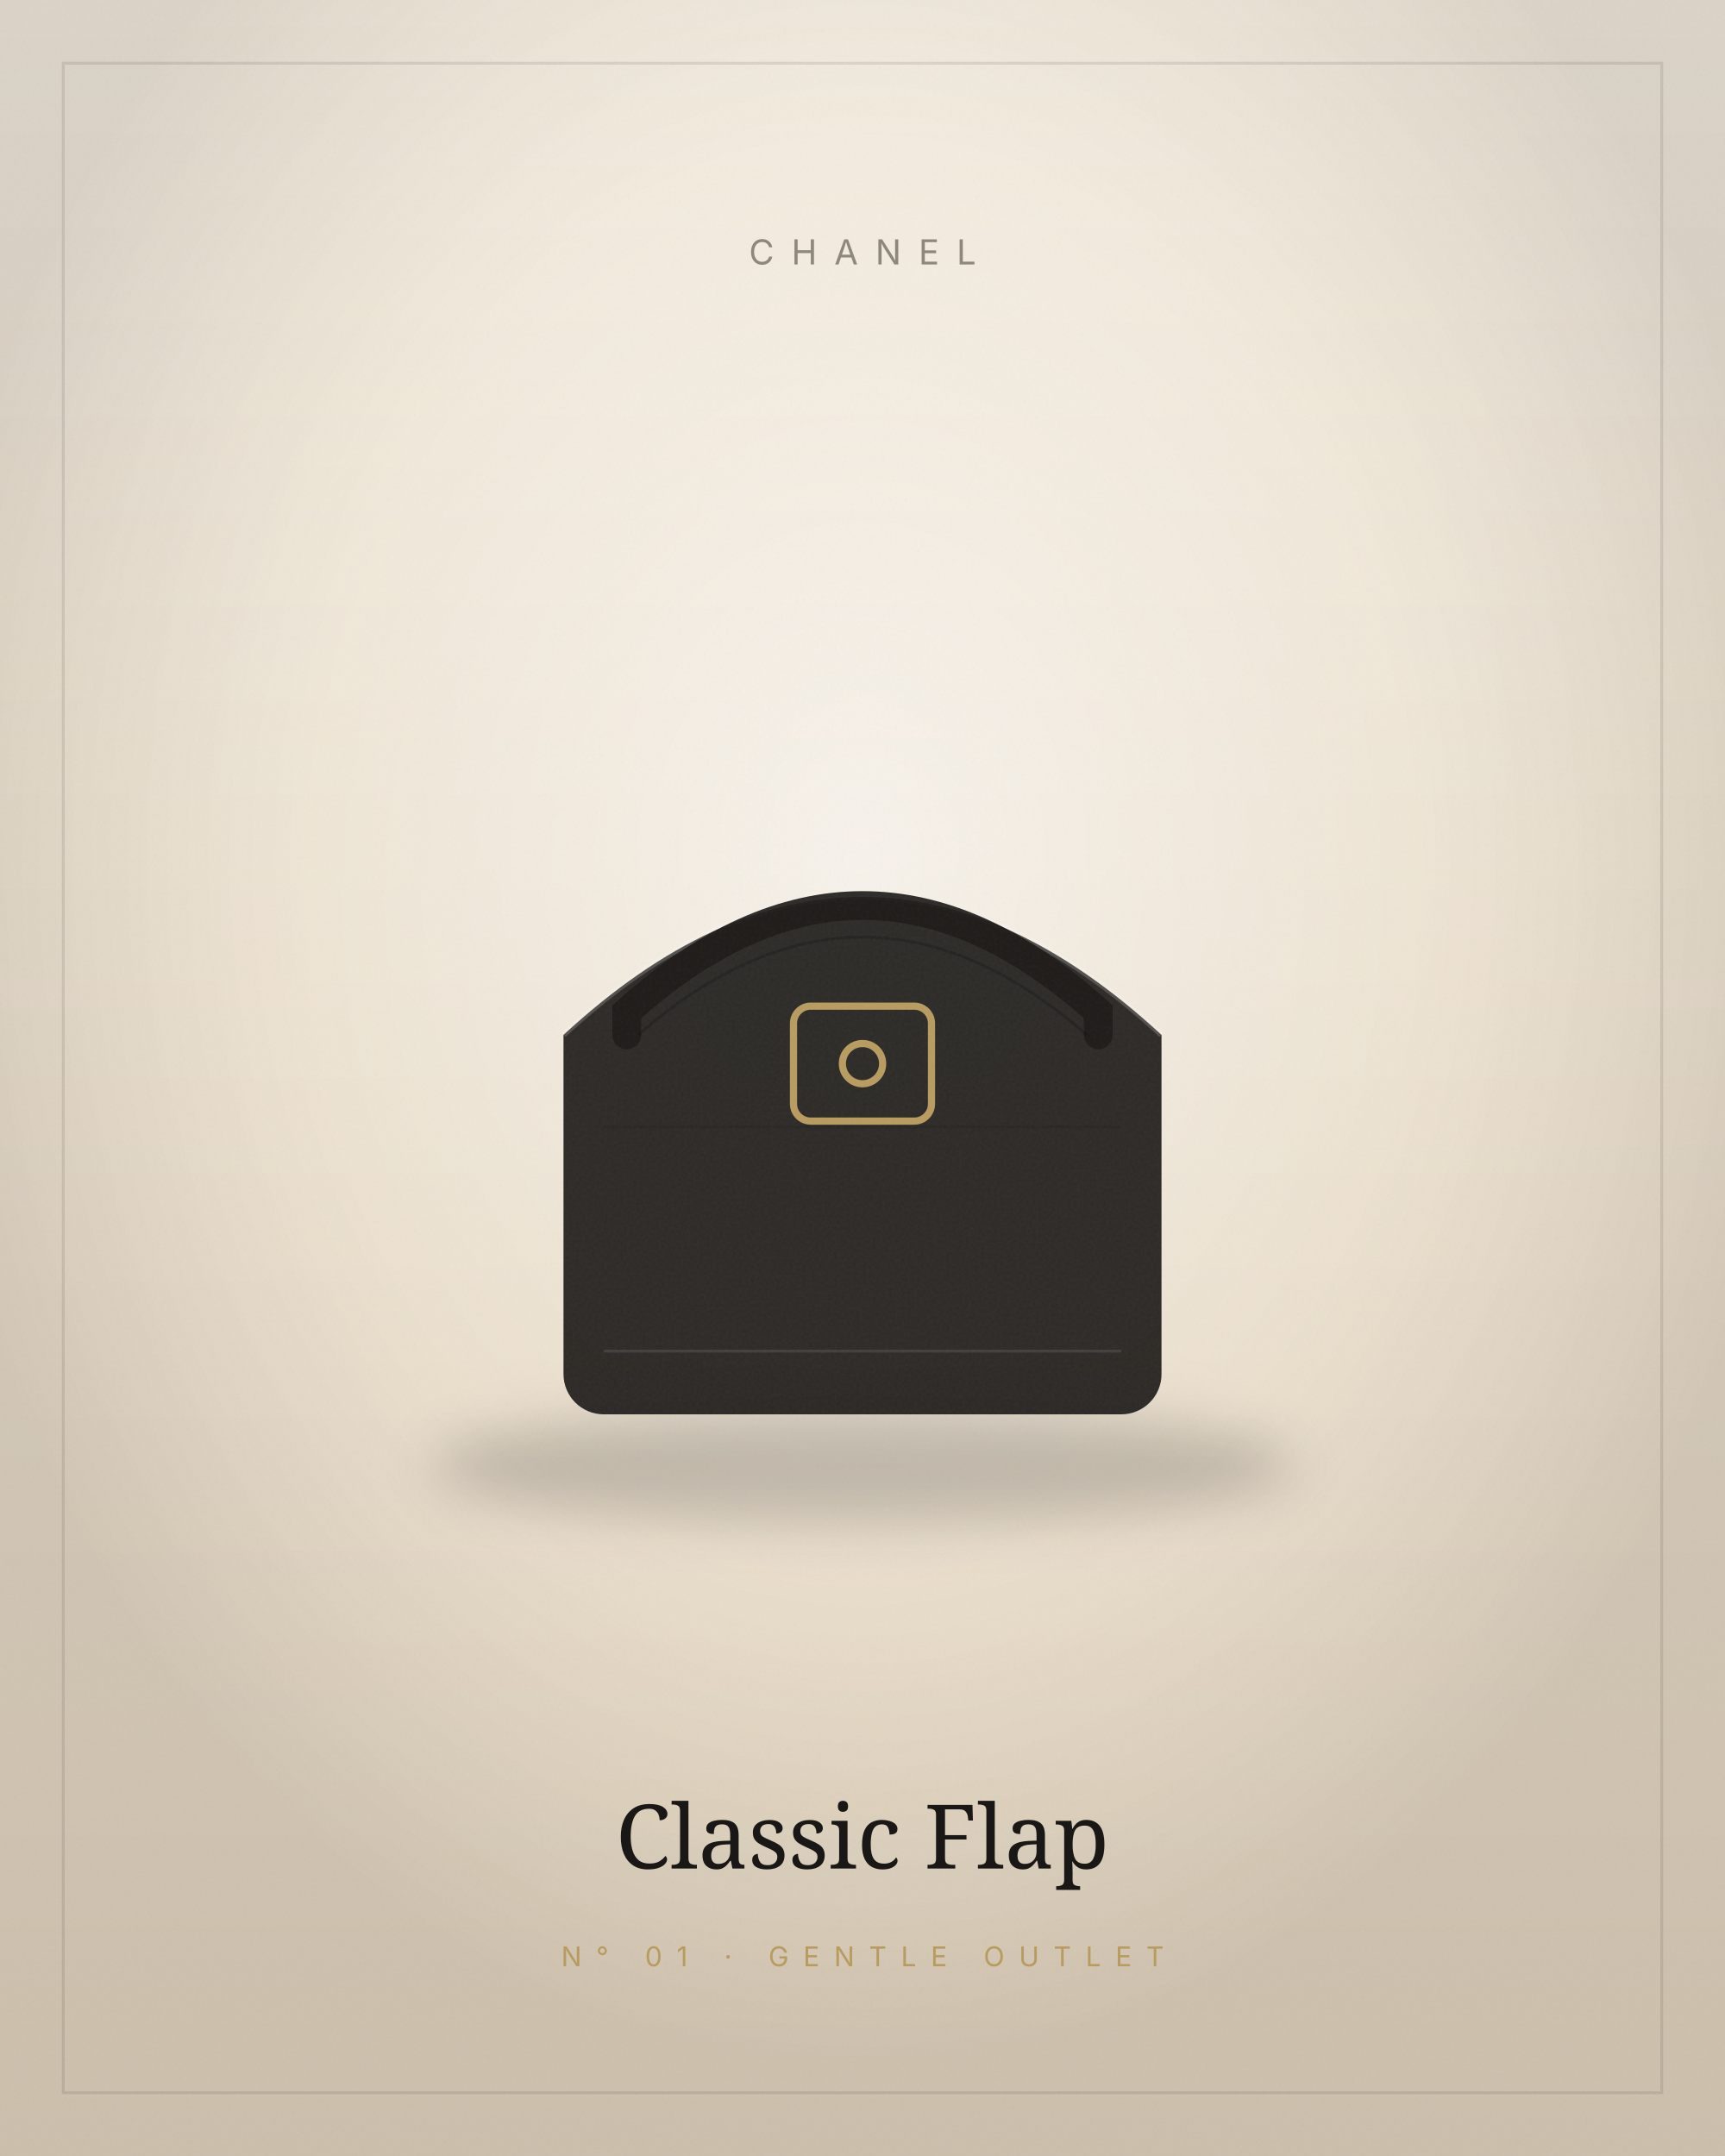
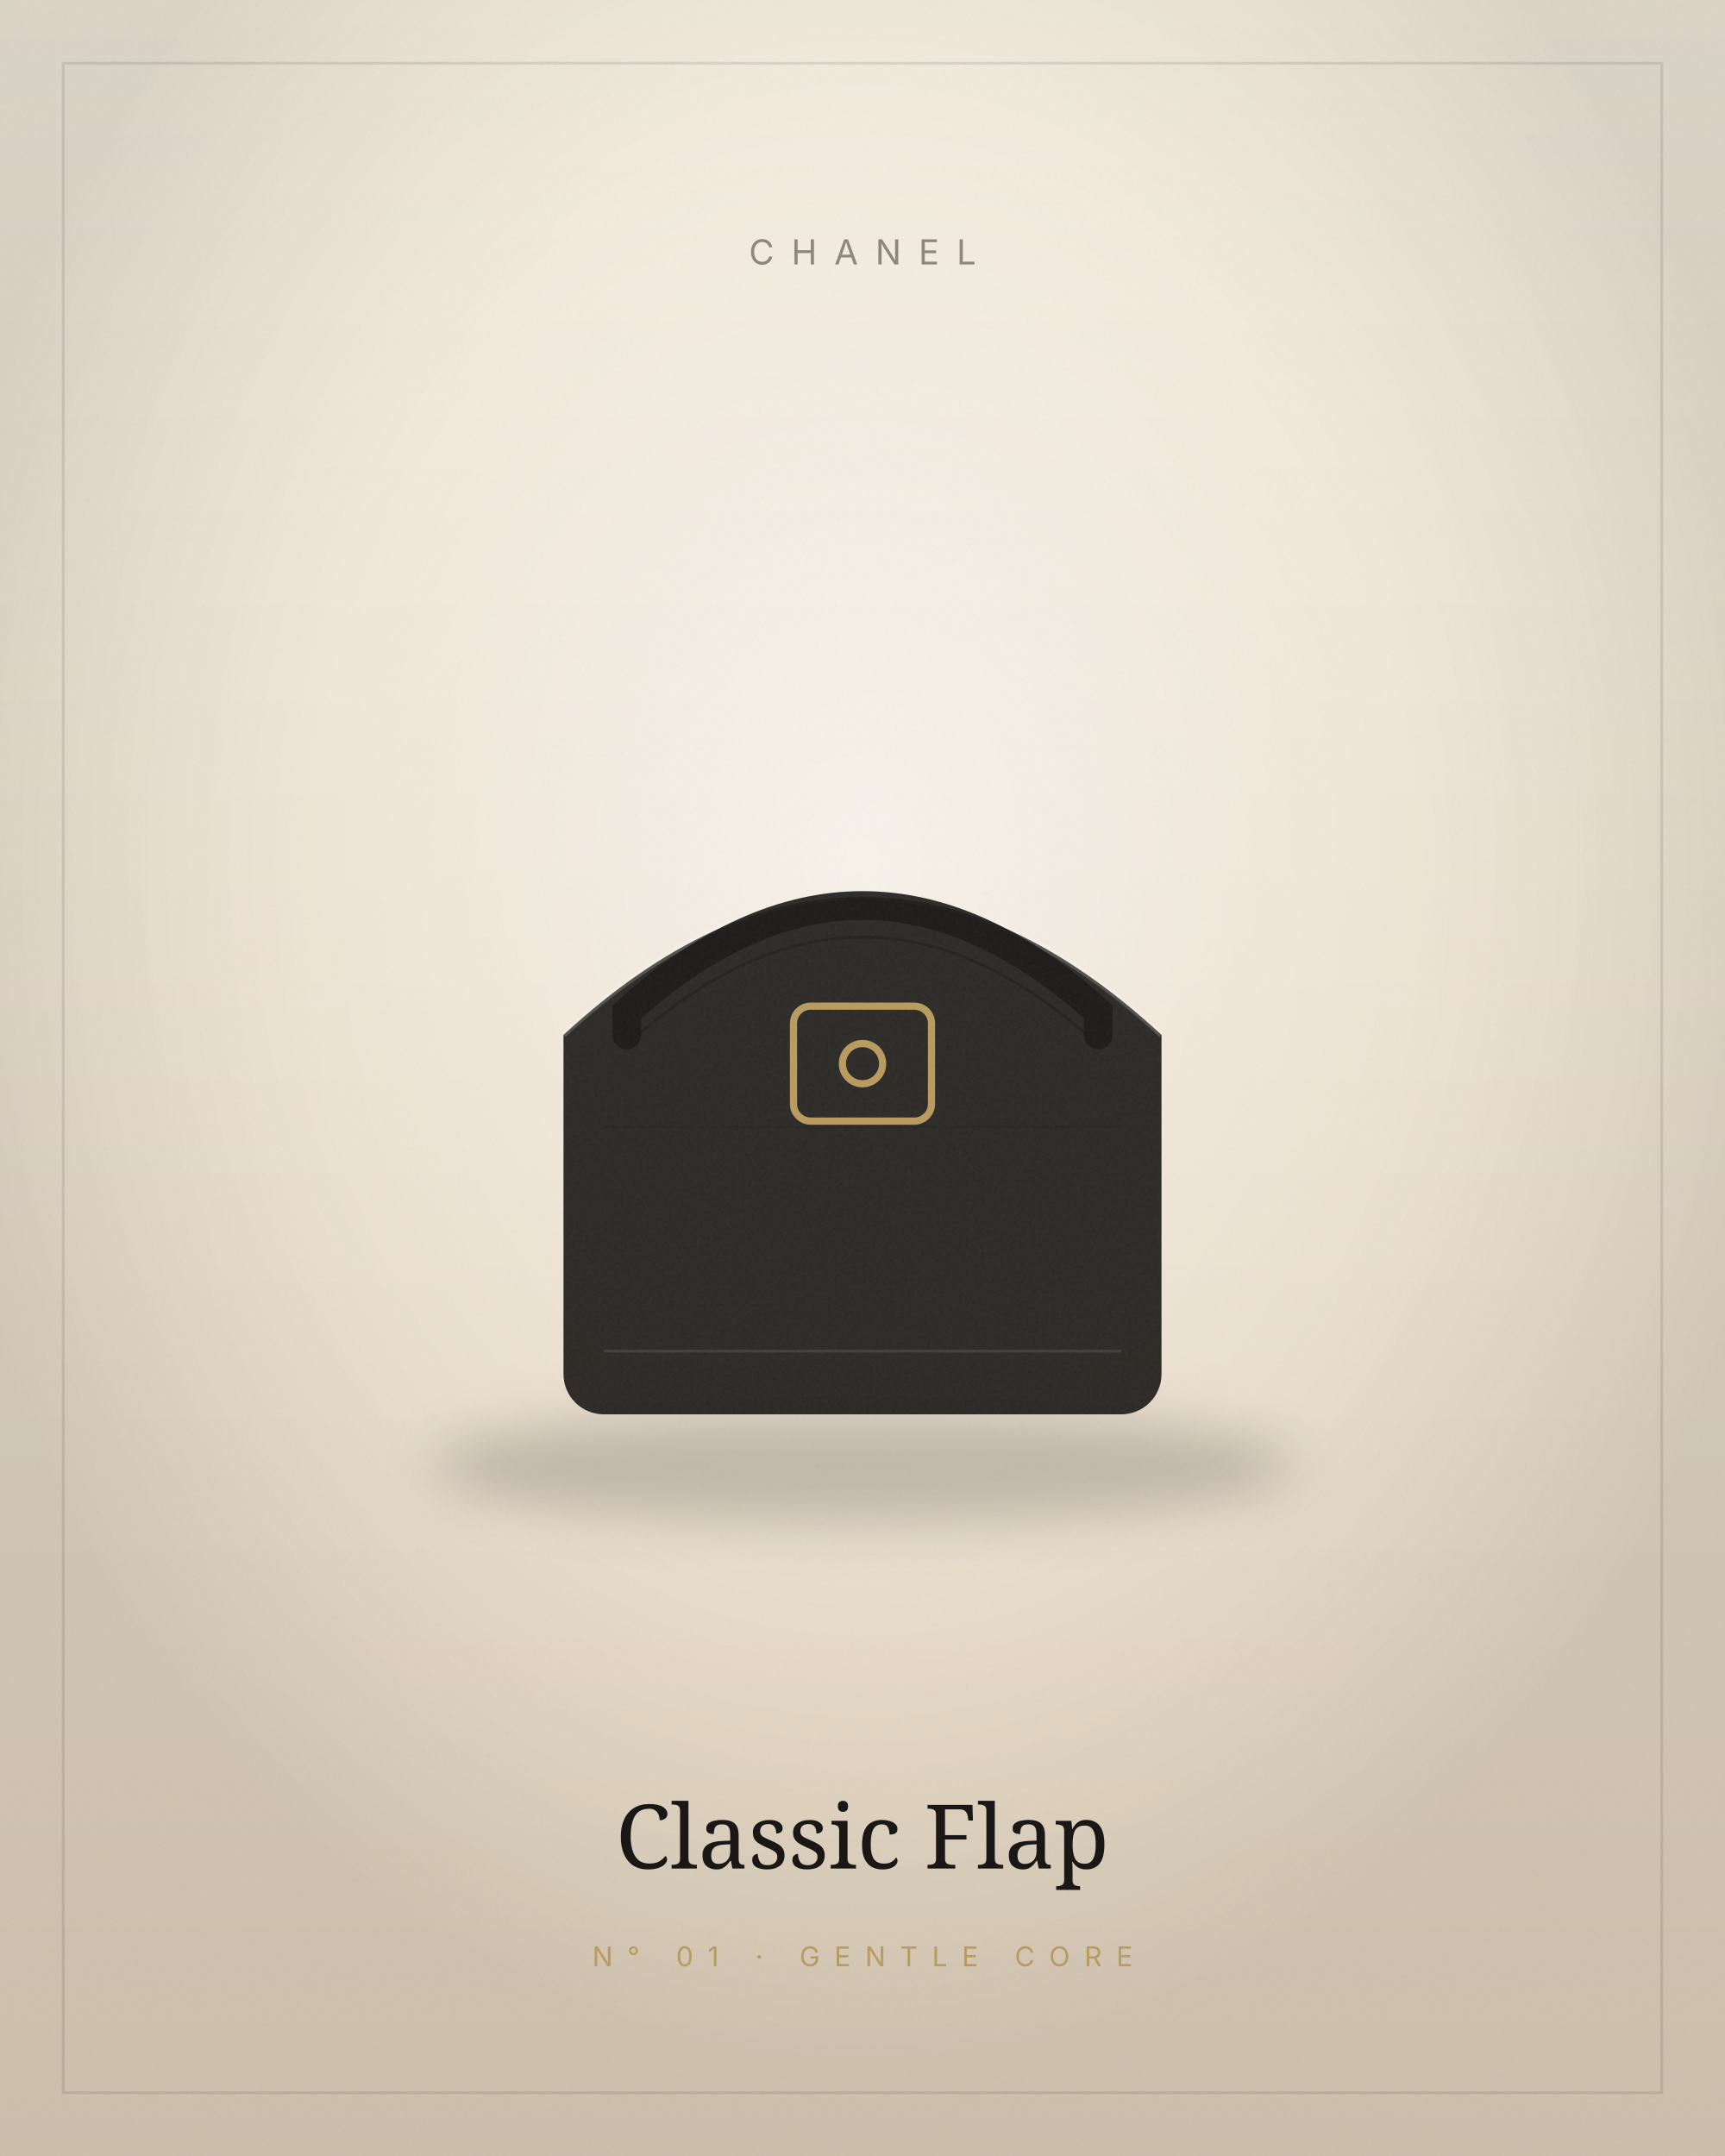
<svg xmlns="http://www.w3.org/2000/svg" width="600" height="750" viewBox="0 0 600 750">
  <defs>
    <linearGradient id="bg" x1="0" y1="0" x2="0" y2="1">
      <stop offset="0" stop-color="#f3ebdd" />
      <stop offset="1" stop-color="#e3d4be" />
    </linearGradient>
    <radialGradient id="spot" cx="50%" cy="40%" r="55%">
      <stop offset="0" stop-color="#ffffff" stop-opacity="0.55" />
      <stop offset="0.6" stop-color="#ffffff" stop-opacity="0.08" />
      <stop offset="1" stop-color="#000000" stop-opacity="0.10" />
    </radialGradient>
    <filter id="soft" x="-50%" y="-50%" width="200%" height="200%">
      <feGaussianBlur stdDeviation="9" />
    </filter>
    <filter id="grain">
      <feTurbulence type="fractalNoise" baseFrequency="0.9" numOctaves="2" stitchTiles="stitch" />
      <feColorMatrix type="saturate" values="0" />
    </filter>
  </defs>
  <rect width="600" height="750" fill="url(#bg)" />
  <rect width="600" height="750" fill="url(#spot)" />
  <g>
    <ellipse cx="300" cy="510" rx="150" ry="20" fill="rgba(20,16,10,0.18)" filter="url(#soft)" />
    <path d="M196 360 q104 -96 208 0 v118 a14 14 0 0 1 -14 14 H210 a14 14 0 0 1 -14 -14 Z" fill="#1c1a18" opacity="0.92" />
    <path d="M196 360 q104 -96 208 0" fill="none" stroke="rgba(255,255,255,0.18)" stroke-width="2" />
    <path d="M218 360 v-8 q82 -74 164 0 v8" fill="none" stroke="#1c1a18" stroke-width="10" stroke-linecap="round" opacity="0.92" />
    <path d="M222 360 q78 -68 156 0" fill="none" stroke="rgba(0,0,0,0.18)" stroke-width="1" />
    <rect x="276" y="350" width="48" height="40" rx="6" fill="none" stroke="#b89b5e" stroke-width="2.5" />
    <circle cx="300" cy="370" r="7" fill="none" stroke="#b89b5e" stroke-width="2.5" />
    <line x1="210" y1="392" x2="390" y2="392" stroke="rgba(0,0,0,0.10)" stroke-width="1" />
    <line x1="210" y1="470" x2="390" y2="470" stroke="rgba(255,255,255,0.10)" stroke-width="1" />
  </g>
  <rect width="600" height="750" filter="url(#grain)" opacity="0.05" />
  <rect x="22" y="22" width="556" height="706" fill="none" stroke="rgba(20,16,10,0.10)" />
  <text x="300" y="92" text-anchor="middle" font-family="Inter, Helvetica, sans-serif" font-size="12" letter-spacing="6" fill="rgba(20,16,10,0.45)">CHANEL</text>
  <text x="300" y="650" text-anchor="middle" font-family="Georgia, 'Cormorant Garamond', serif" font-size="31" fill="#1a1816">Classic Flap</text>
-   <text x="300" y="684" text-anchor="middle" font-family="Inter, Helvetica, sans-serif" font-size="9.5" letter-spacing="5" fill="#b89b5e">N° 01 · GENTLE OUTLET</text>
+   <text x="300" y="684" text-anchor="middle" font-family="Inter, Helvetica, sans-serif" font-size="9.5" letter-spacing="5" fill="#b89b5e">N° 01 · GENTLE CORE</text>
</svg>
